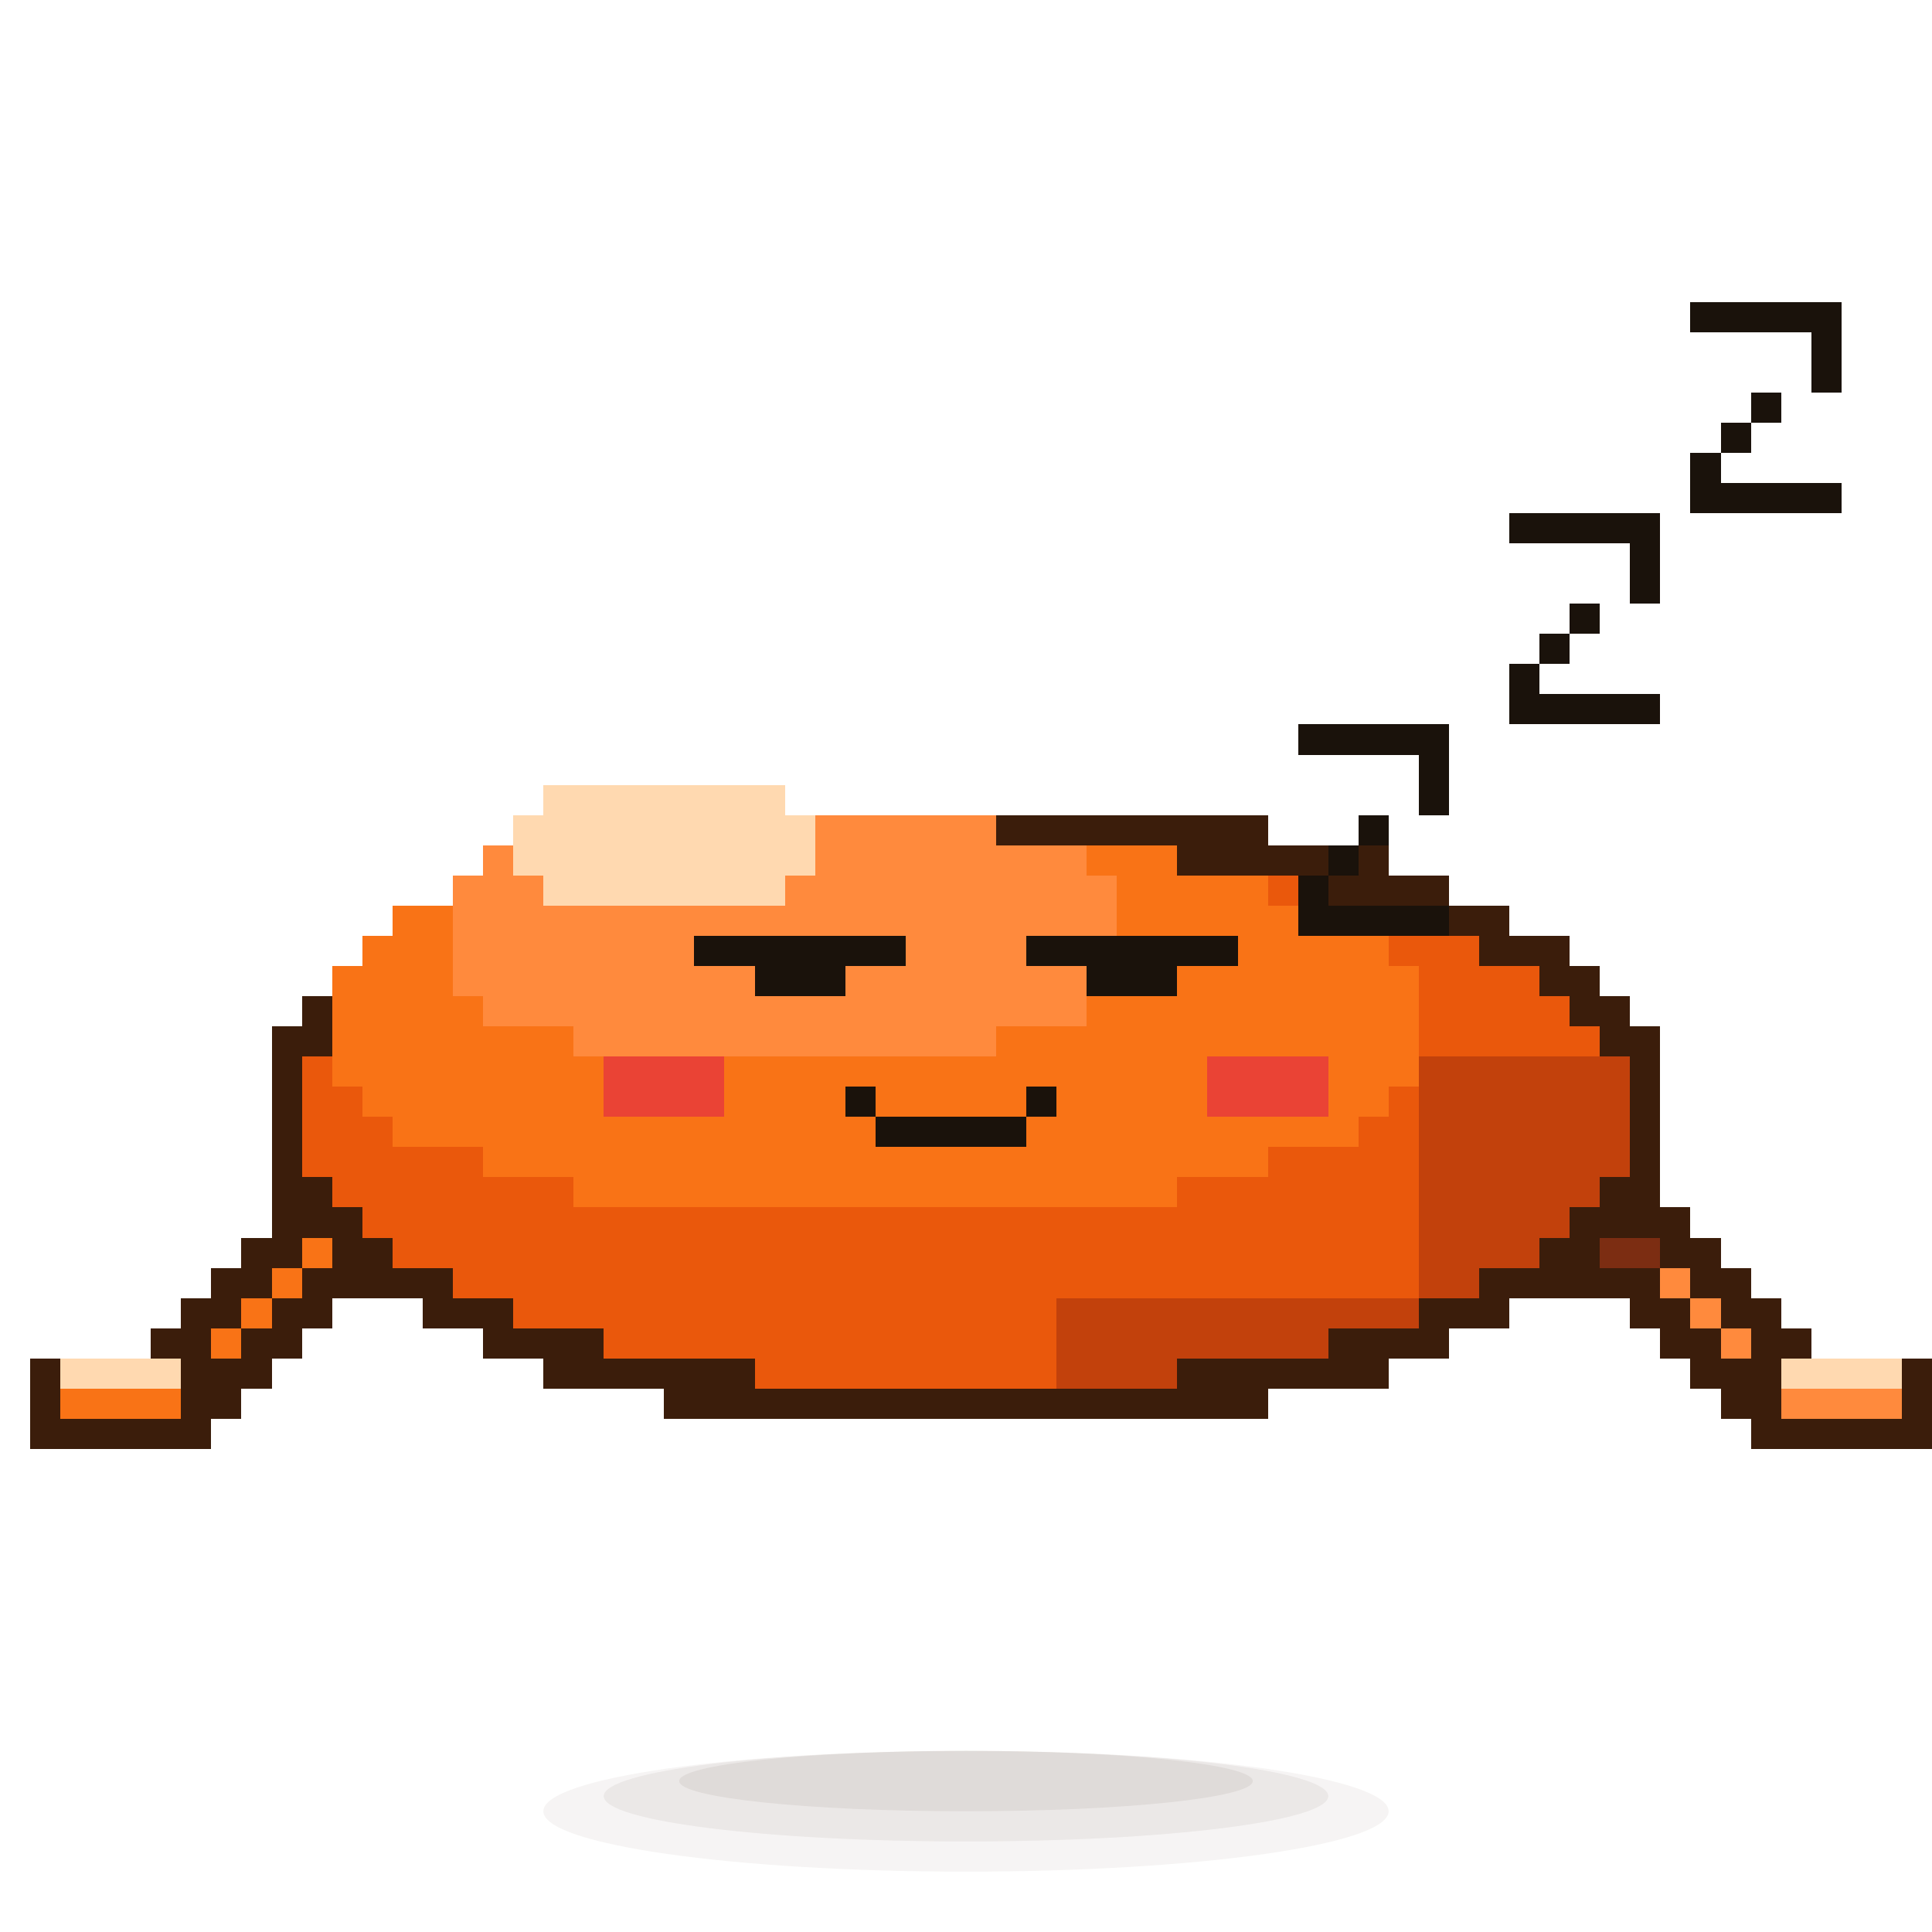
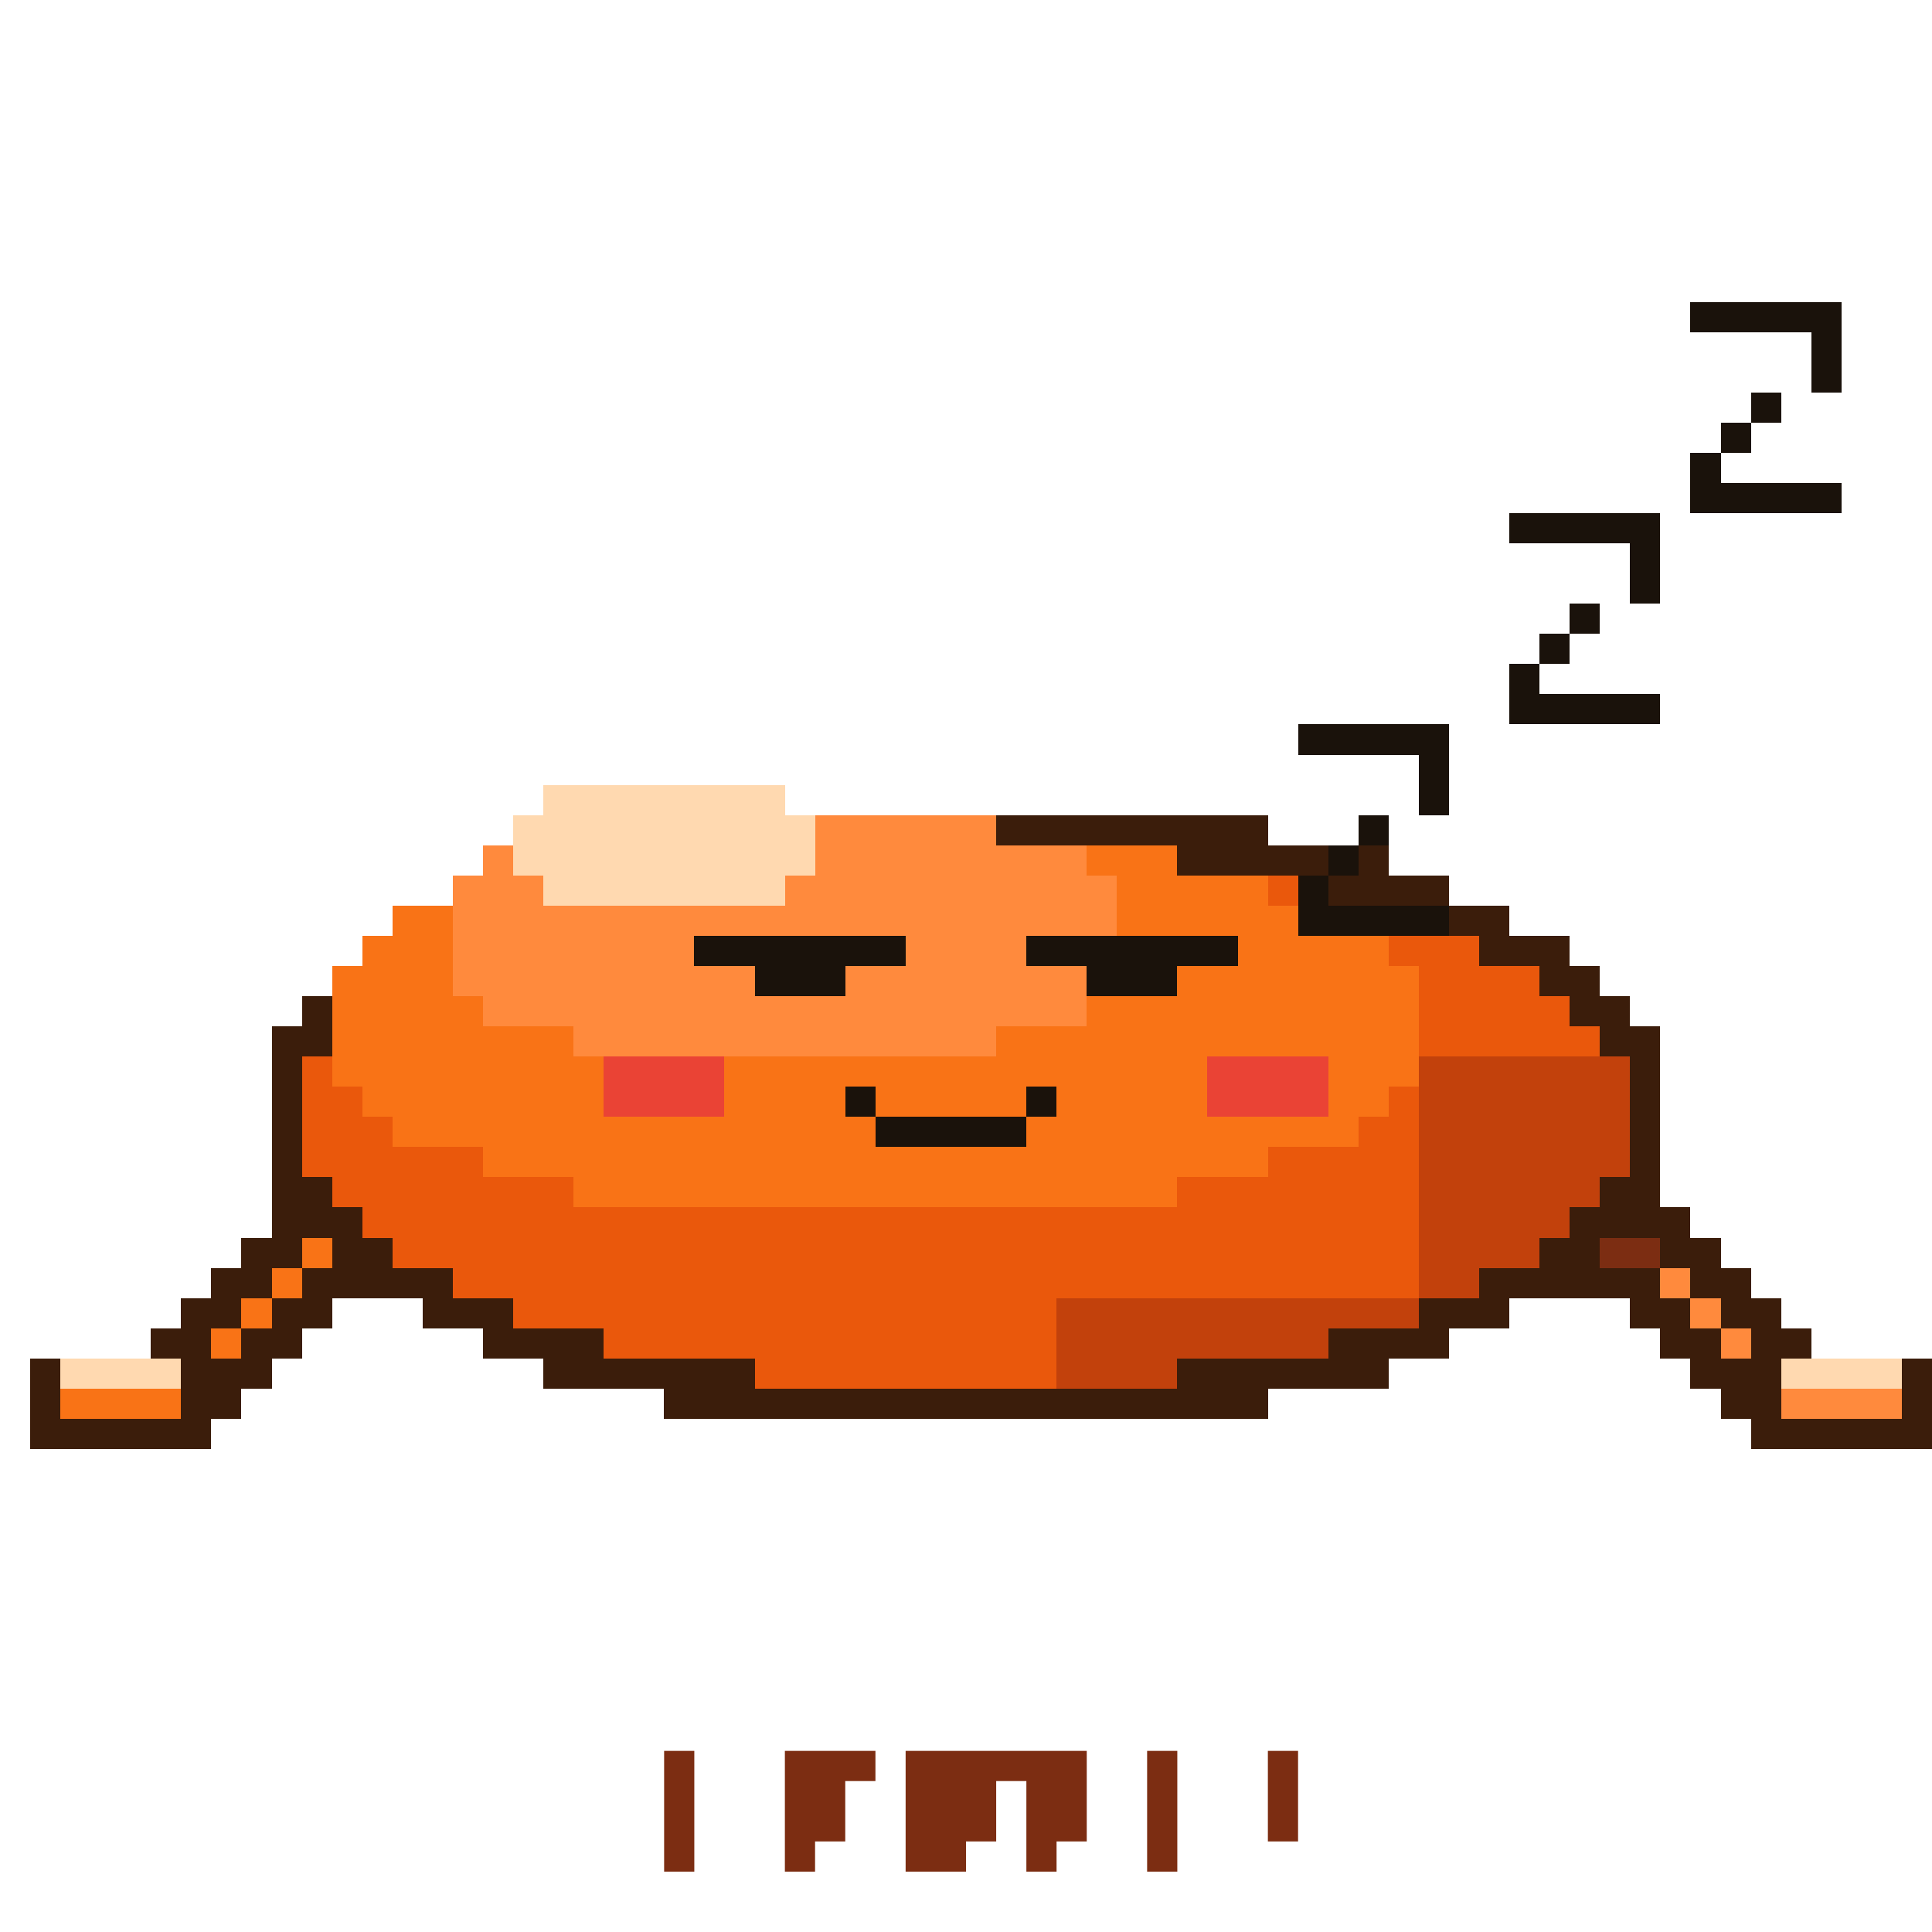
<svg xmlns="http://www.w3.org/2000/svg" width="512" height="512" viewBox="0 0 512 512" role="img" aria-labelledby="mascot-sleep-title mascot-sleep-desc">
  <g aria-hidden="true">
-     <ellipse cx="256" cy="480" rx="112" ry="16" fill="#3B1D0B" opacity=".05" />
-     <ellipse cx="256" cy="476" rx="96" ry="12" fill="#3B1D0B" opacity=".06" />
-     <ellipse cx="256" cy="472" rx="76" ry="8" fill="#3B1D0B" opacity=".07" />
+     <path fill="#7C2D12" d="M176 464h8v32h-8zM208 464h24v8h-24zM240 464h48v8h-48zM304 464h8v32h-8zM336 464h8v24h-8zM208 472h16v16h-16zM240 472h24v16h-24zM272 472h16v16h-16zM208 488h8v8h-8zM240 488h16v8h-16zM272 488h8v8h-8z" />
  </g>
  <style>@media (prefers-reduced-motion: no-preference){.m-eyes{animation:m-lids 6.5s ease-in-out infinite}.m-z1{animation:m-z-float 3.2s linear -.4s infinite}.m-z2{animation:m-z-float 3.2s linear -1.5s infinite}.m-z3{animation:m-z-float 3.2s linear -2.6s infinite}}@keyframes m-blink{0%,90.5%,93.5%,100%{transform:scaleY(1)}92%{transform:scaleY(.1)}}@keyframes m-lids{0%,100%{opacity:1}50%{opacity:.45}}@keyframes m-wave{0%,100%{transform:rotate(-9deg)}50%{transform:rotate(9deg)}}@keyframes m-twitch-l{0%,18%,100%{transform:rotate(0deg)}4%{transform:rotate(-8deg)}8%{transform:rotate(4deg)}13%{transform:rotate(-2deg)}}@keyframes m-twitch-r{0%,20%,100%{transform:rotate(0deg)}5%{transform:rotate(8deg)}10%{transform:rotate(-4deg)}15%{transform:rotate(2deg)}}@keyframes m-z-float{0%{opacity:0;transform:translateY(0)}22%{opacity:.95}60%{opacity:.95}100%{opacity:0;transform:translateY(-18px)}}@keyframes m-cf{0%,100%{opacity:1}50%{opacity:.25}}</style>
  <g shape-rendering="crispEdges">
    <path fill="#3B1D0B" d="M264 216h72v8h-72zM312 224h32v8h-32zM384 240h16v8h-16zM392 248h24v8h-24zM408 256h16v8h-16zM80 264h8v8h-8zM416 264h16v8h-16zM72 272h16v8h-16zM424 272h16v8h-16zM72 280h8v32h-8zM432 280h8v32h-8zM72 312h16v8h-16zM424 312h16v8h-16zM72 320h24v8h-24zM416 320h32v8h-32zM64 328h16v8h-16zM88 328h16v8h-16zM408 328h16v8h-16zM440 328h16v8h-16zM56 336h16v8h-16zM80 336h40v8h-40zM392 336h48v8h-48zM448 336h16v8h-16zM48 344h16v8h-16zM72 344h16v8h-16zM112 344h24v8h-24zM376 344h24v8h-24zM432 344h16v8h-16zM456 344h16v8h-16zM40 352h16v8h-16zM64 352h16v8h-16zM128 352h32v8h-32zM352 352h32v8h-32zM440 352h16v8h-16zM464 352h16v8h-16zM8 360h8v16h-8zM48 360h24v8h-24zM144 360h56v8h-56zM312 360h56v8h-56zM448 360h24v8h-24zM504 360h8v16h-8zM48 368h16v8h-16zM176 368h160v8h-160zM456 368h16v8h-16zM8 376h48v8h-48zM464 376h48v8h-48z" />
    <path fill="#7C2D12" d="M424 328h16v8h-16z" />
    <path fill="#C2410C" d="M376 280h56v32h-56zM376 312h48v8h-48zM376 320h40v8h-40zM376 328h32v8h-32zM376 336h16v8h-16zM280 344h96v8h-96zM280 352h72v8h-72zM280 360h32v8h-32z" />
    <path fill="#EA580C" d="M336 232h8v8h-8zM368 248h24v8h-24zM376 256h32v8h-32zM376 264h40v8h-40zM376 272h48v8h-48zM80 280h8v8h-8zM80 288h16v8h-16zM368 288h8v8h-8zM80 296h24v8h-24zM360 296h16v8h-16zM80 304h48v8h-48zM336 304h40v8h-40zM88 312h64v8h-64zM312 312h64v8h-64zM96 320h280v8h-280zM104 328h272v8h-272zM120 336h256v8h-256zM136 344h144v8h-144zM160 352h120v8h-120zM200 360h80v8h-80z" />
    <path fill="#F97316" d="M288 224h24v8h-24zM296 232h40v8h-40zM104 240h16v8h-16zM296 240h48v8h-48zM96 248h24v8h-24zM328 248h40v8h-40zM88 256h32v8h-32zM328 256h48v8h-48zM88 264h40v8h-40zM288 264h88v8h-88zM88 272h64v8h-64zM264 272h112v8h-112zM88 280h72v8h-72zM192 280h128v8h-128zM352 280h24v8h-24zM96 288h64v8h-64zM192 288h32v8h-32zM232 288h40v8h-40zM280 288h40v8h-40zM352 288h16v8h-16zM104 296h128v8h-128zM272 296h88v8h-88zM128 304h208v8h-208zM152 312h160v8h-160zM80 328h8v8h-8zM72 336h8v8h-8zM64 344h8v8h-8zM56 352h8v8h-8zM16 368h32v8h-32z" />
    <path fill="#FF8A3D" d="M216 216h48v8h-48zM128 224h8v8h-8zM216 224h72v8h-72zM120 232h24v8h-24zM208 232h88v8h-88zM120 240h176v8h-176zM120 248h64v16h-64zM240 248h32v16h-32zM128 264h160v8h-160zM152 272h112v8h-112zM440 336h8v8h-8zM448 344h8v8h-8zM456 352h8v8h-8zM472 368h32v8h-32z" />
    <path fill="#FFD9B0" d="M144 208h64v8h-64zM136 216h80v16h-80zM144 232h64v8h-64zM16 360h32v8h-32zM472 360h32v8h-32z" />
    <path fill="#1A120B" d="M224 288h8v8h-8zM272 288h8v8h-8zM232 296h40v8h-40z" />
    <path fill="#EA4335" d="M160 280h32v16h-32zM320 280h32v16h-32z" />
  </g>
  <g class="m-eyes" shape-rendering="crispEdges">
    <path fill="#F97316" d="M312 256h16v8h-16z" />
    <path fill="#FF8A3D" d="M184 256h16v8h-16zM224 256h16v8h-16zM272 256h16v8h-16z" />
    <path fill="#1A120B" d="M184 248h56v8h-56zM272 248h56v8h-56zM200 256h24v8h-24zM288 256h24v8h-24z" />
  </g>
  <g class="m-z m-z1" shape-rendering="crispEdges">
    <path fill="#3B1D0B" d="M344 224h8v8h-8zM360 224h8v8h-8zM352 232h32v8h-32z" />
    <path fill="#1A120B" d="M344 192h40v8h-40zM376 200h8v16h-8zM360 216h8v8h-8zM352 224h8v8h-8zM344 232h8v8h-8zM344 240h40v8h-40z" />
  </g>
  <g class="m-z m-z2" shape-rendering="crispEdges">
    <path fill="#1A120B" d="M400 136h40v8h-40zM432 144h8v16h-8zM416 160h8v8h-8zM408 168h8v8h-8zM400 176h8v8h-8zM400 184h40v8h-40z" />
  </g>
  <g class="m-z m-z3" shape-rendering="crispEdges">
    <path fill="#1A120B" d="M448 80h40v8h-40zM480 88h8v16h-8zM464 104h8v8h-8zM456 112h8v8h-8zM448 120h8v8h-8zM448 128h40v8h-40z" />
  </g>
</svg>
